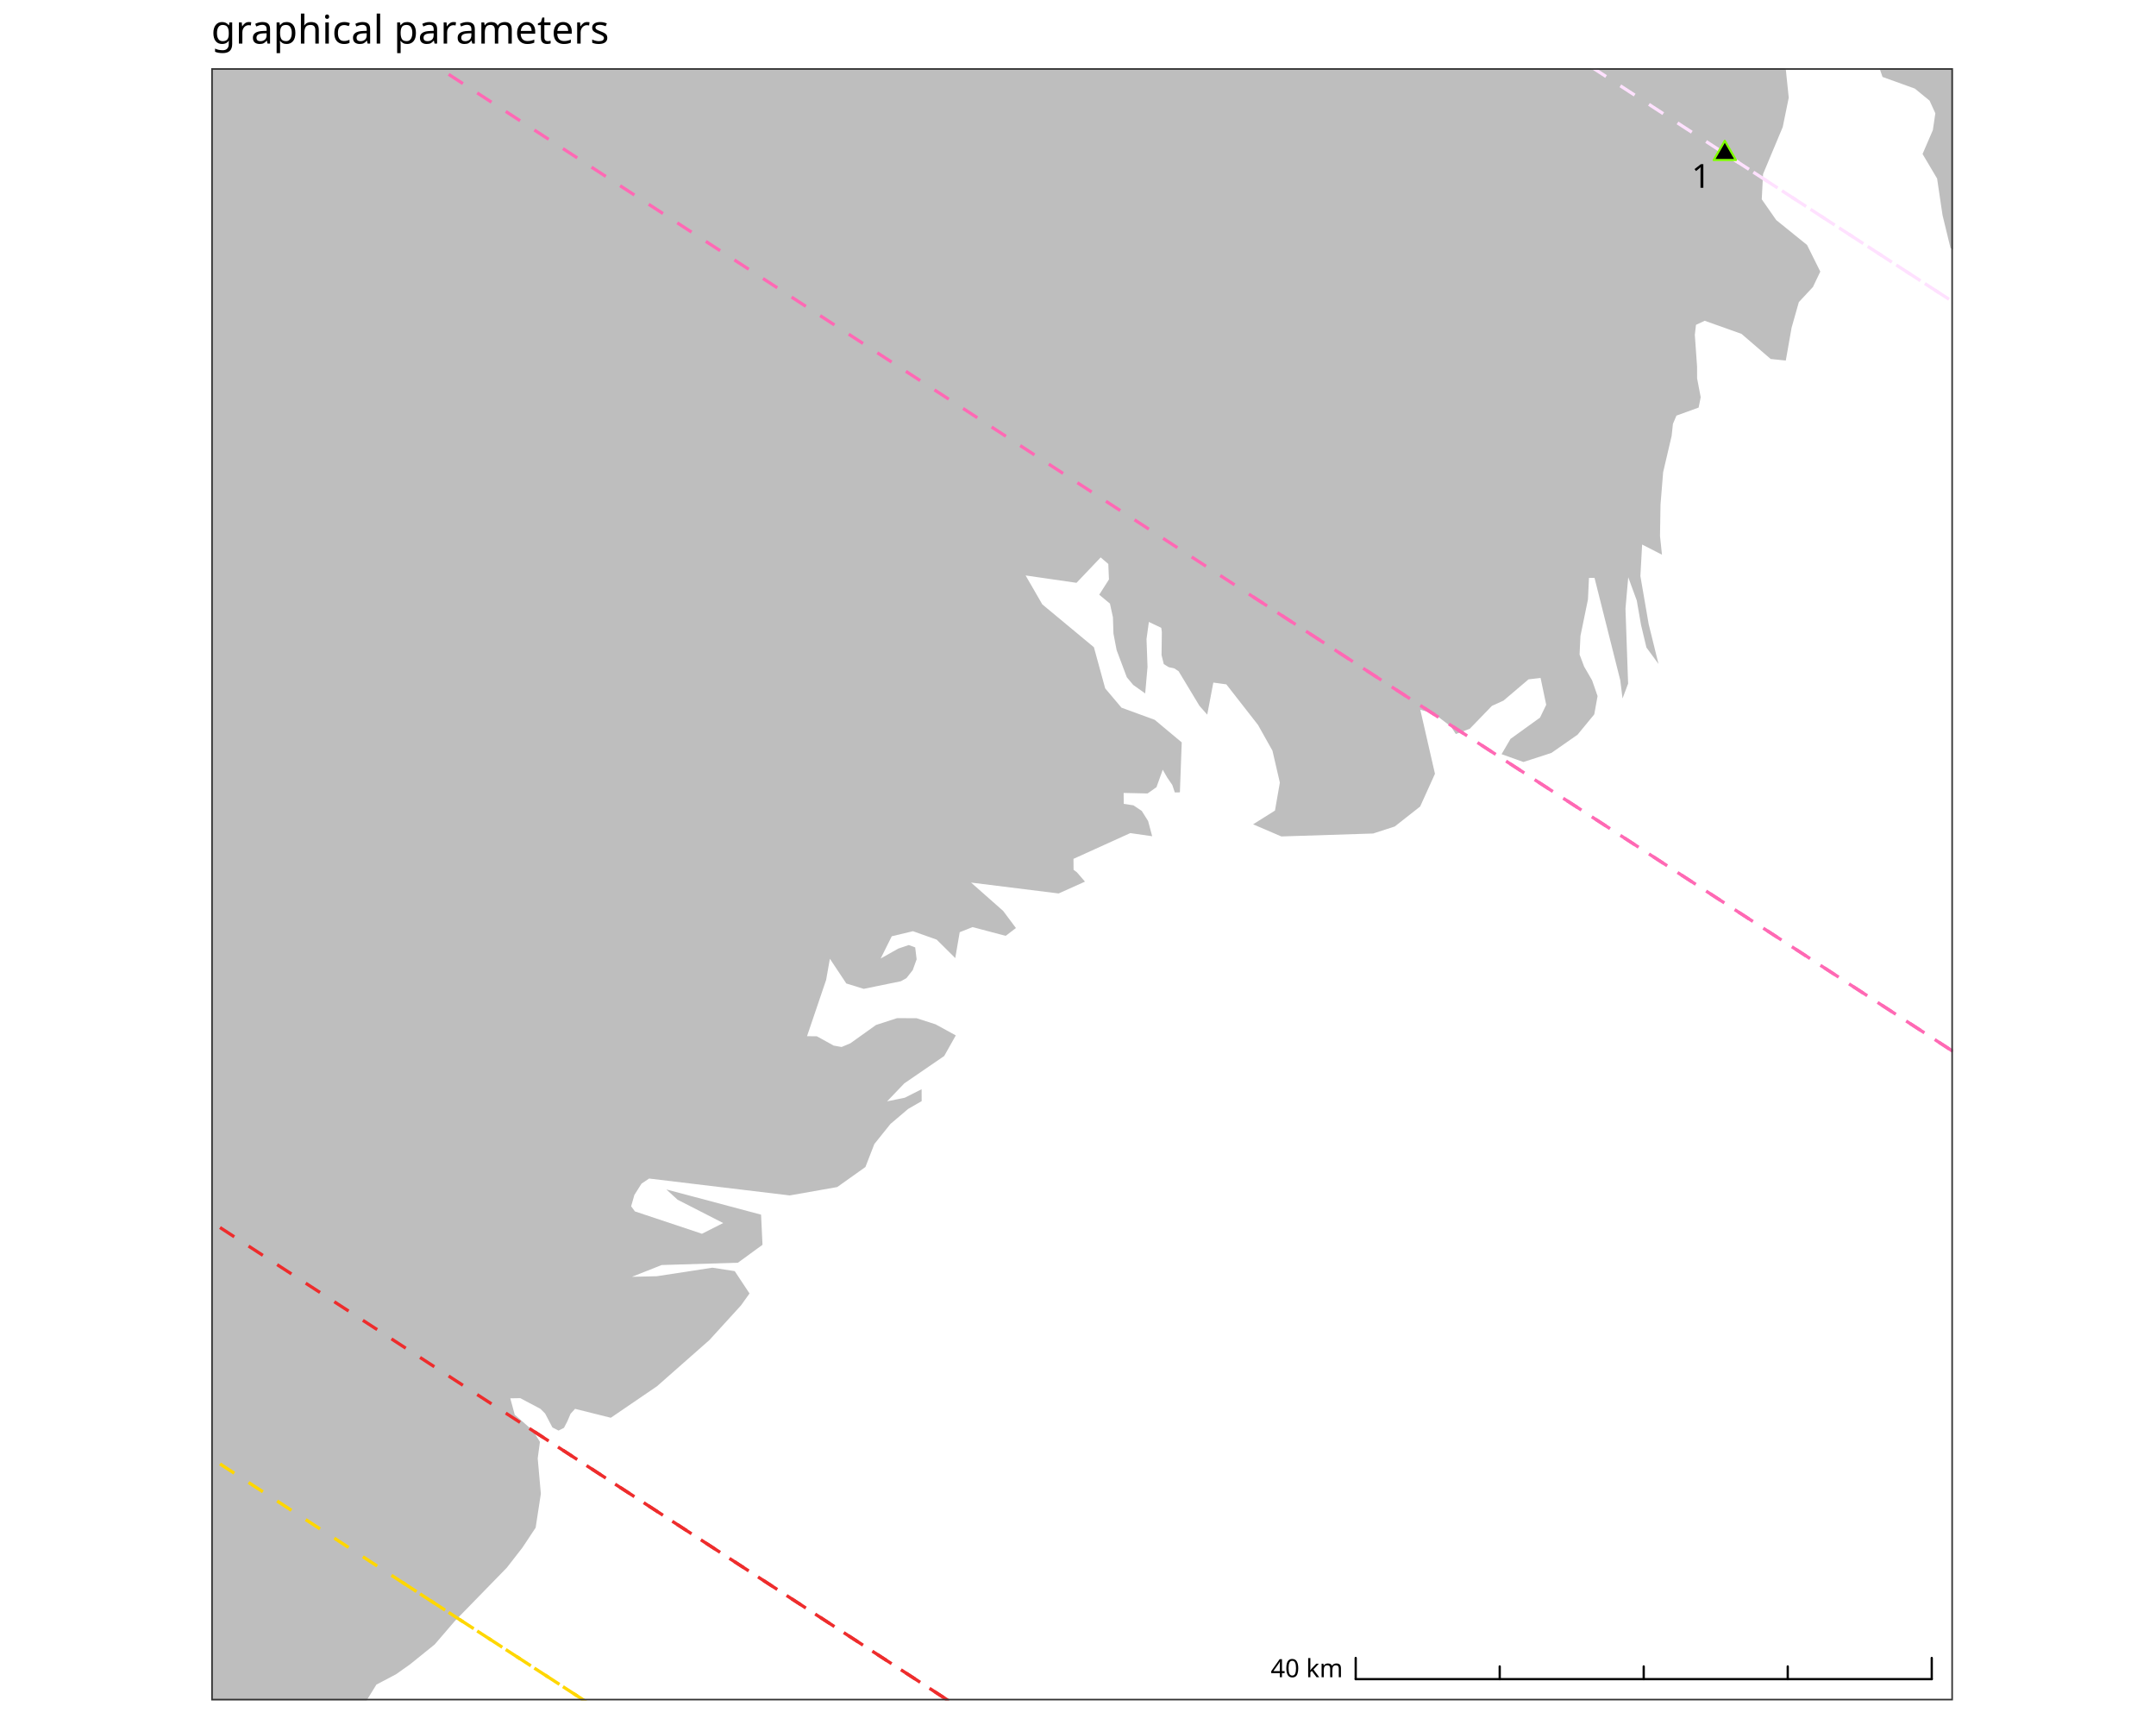
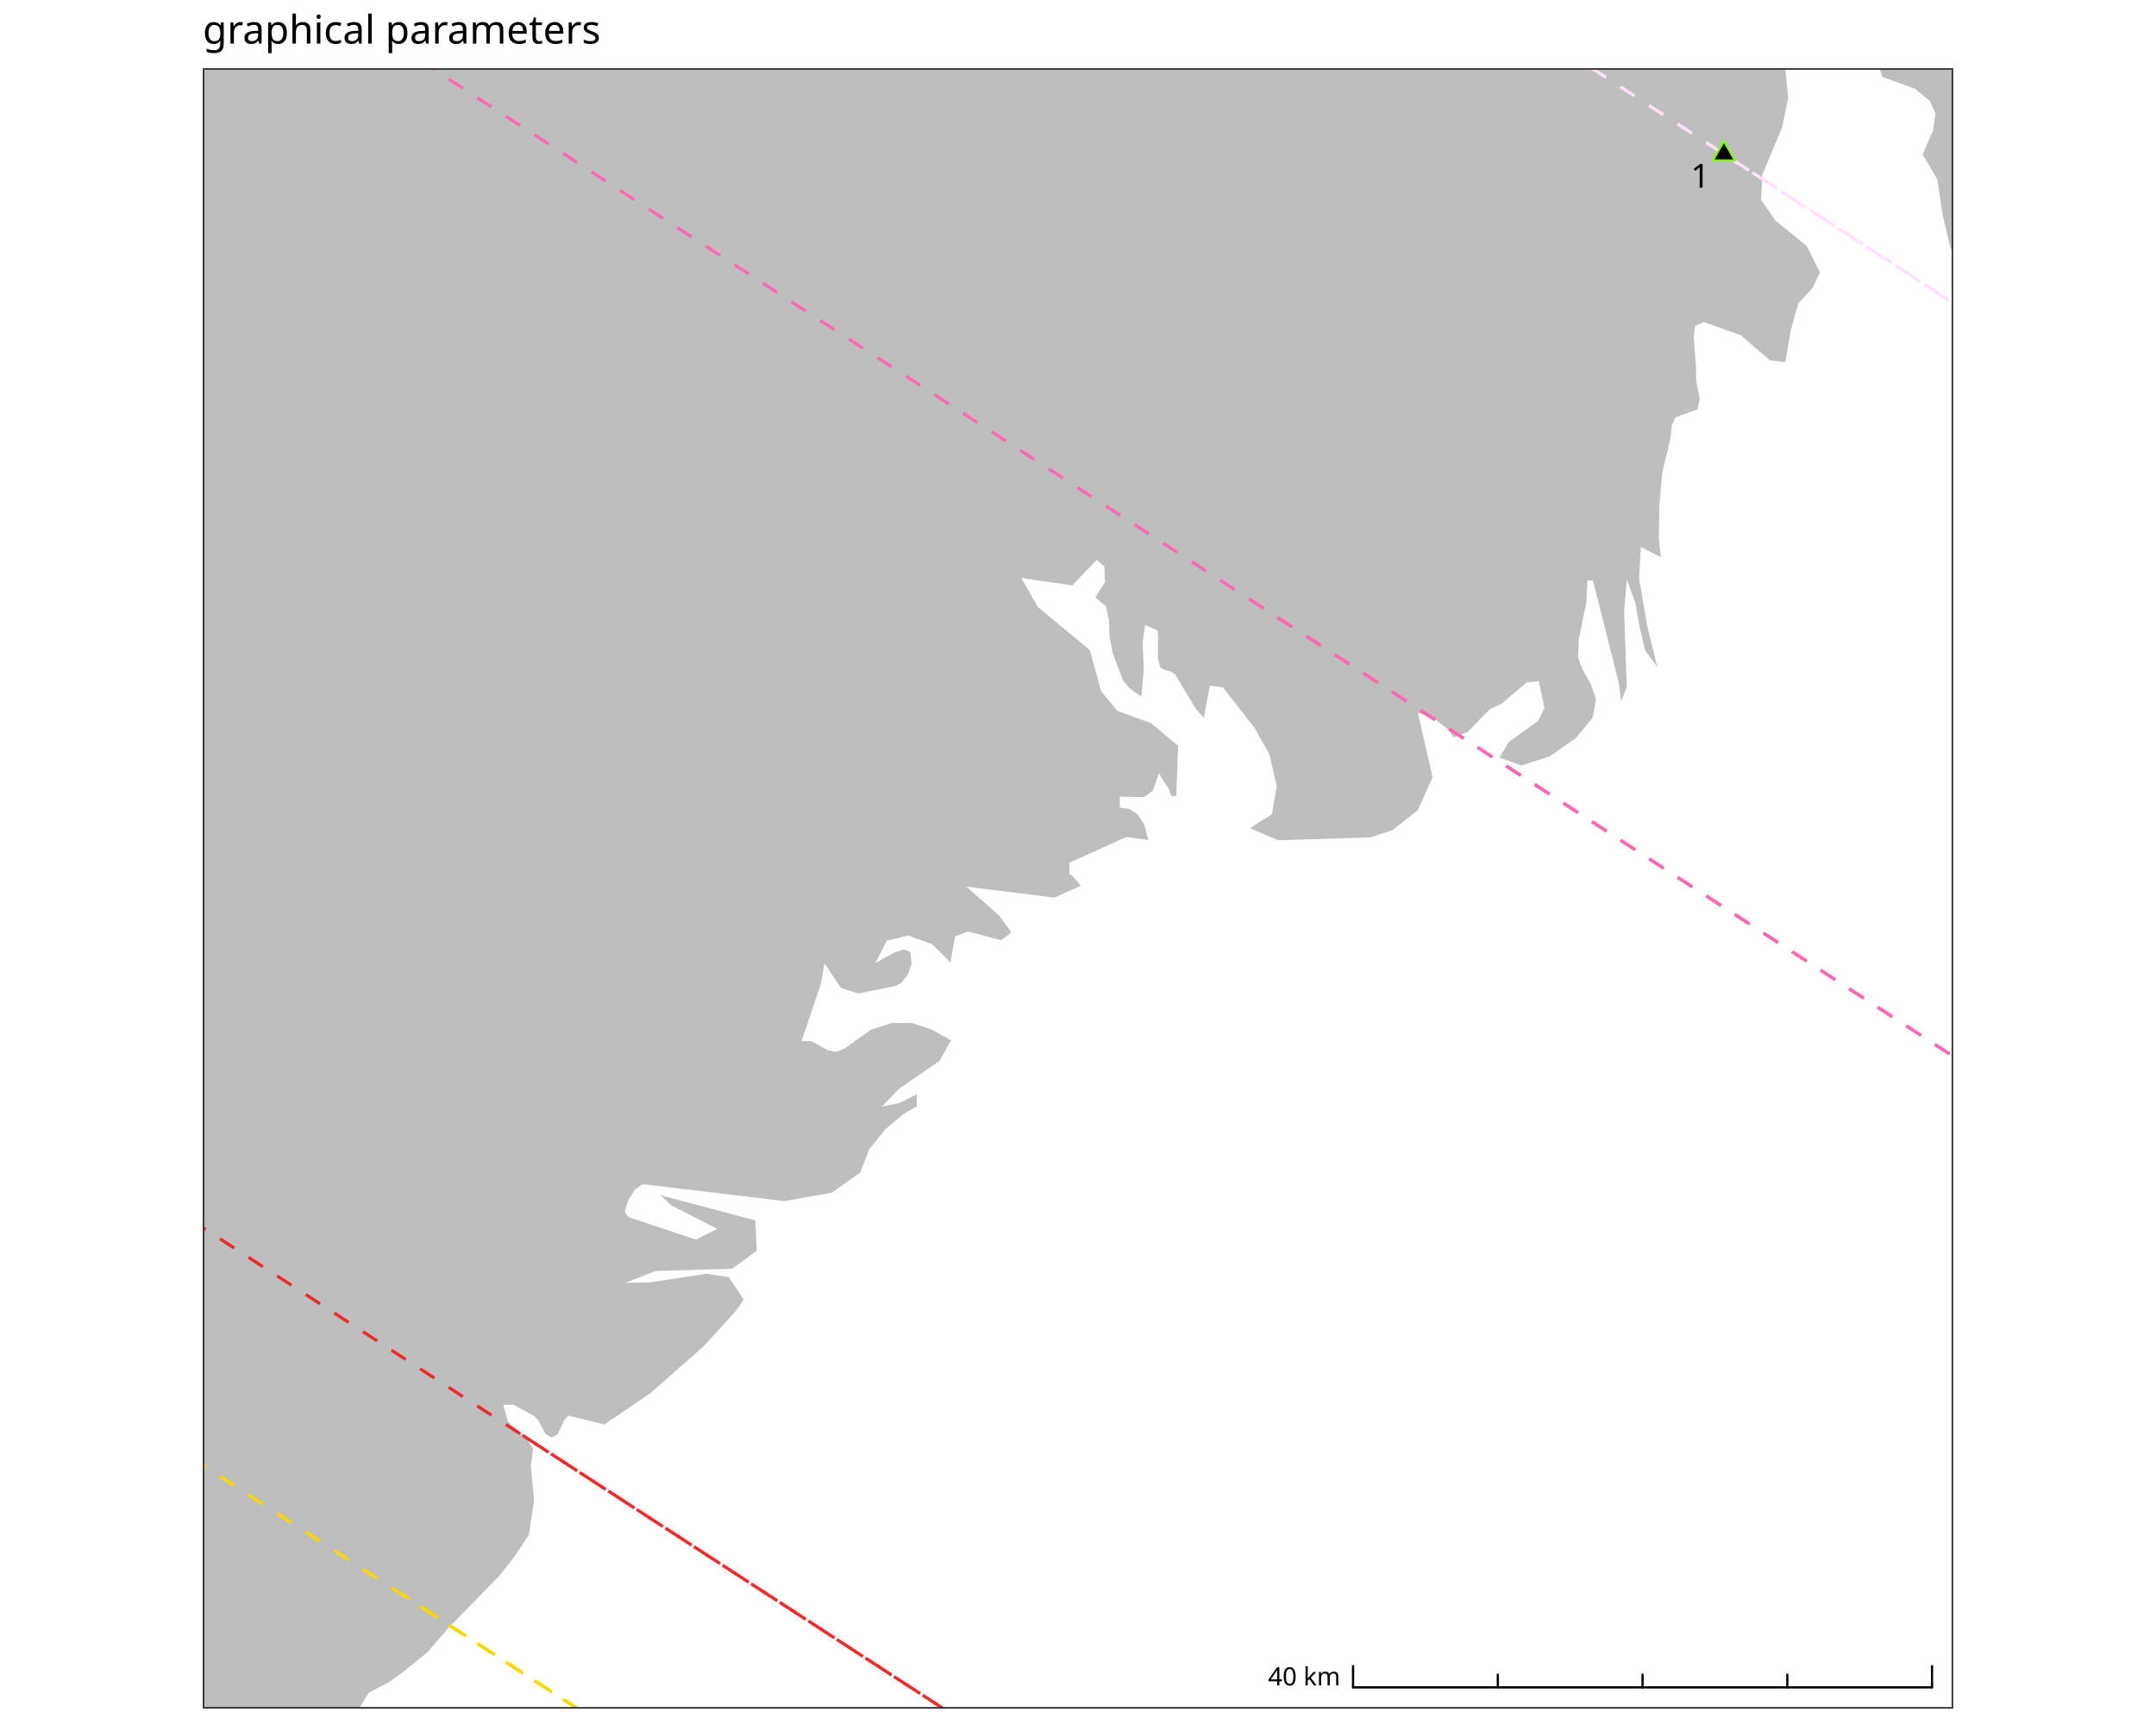
<svg xmlns="http://www.w3.org/2000/svg" class="svglite" data-engine-version="2.0" width="720.00pt" height="576.00pt" viewBox="0 0 720.00 576.00">
  <defs>
    <style type="text/css">
    .svglite line, .svglite polyline, .svglite polygon, .svglite path, .svglite rect, .svglite circle {
      fill: none;
      stroke: #000000;
      stroke-linecap: round;
      stroke-linejoin: round;
      stroke-miterlimit: 10.00;
    }
  </style>
  </defs>
  <rect width="100%" height="100%" style="stroke: none; fill: #FFFFFF;" />
  <defs>
    <clipPath id="cpMC4wMHw3MjAuMDB8MC4wMHw1NzYuMDA=">
      <rect x="0.00" y="0.00" width="720.00" height="576.00" />
    </clipPath>
  </defs>
  <g clip-path="url(#cpMC4wMHw3MjAuMDB8MC4wMHw1NzYuMDA=)">
</g>
  <defs>
-     <clipPath id="cpNjIuMzJ8NjU3LjY4fDAuMDB8NTc2LjAw">
-       <rect x="62.32" y="0.00" width="595.35" height="576.00" />
+     <clipPath id="cpNjIuMjN8NjU3Ljc3fDAuMDB8NTc2LjAw">
+       <rect x="62.23" y="0.00" width="595.54" height="576.00" />
    </clipPath>
  </defs>
-   <g clip-path="url(#cpNjIuMzJ8NjU3LjY4fDAuMDB8NTc2LjAw)">
-     <rect x="62.32" y="0.00" width="595.35" height="576.00" style="stroke-width: 1.07; stroke: #FFFFFF; fill: #FFFFFF;" />
+   <g clip-path="url(#cpNjIuMjN8NjU3Ljc3fDAuMDB8NTc2LjAw)">
+     <rect x="62.23" y="0.00" width="595.54" height="576.00" style="stroke-width: 1.07; stroke: #FFFFFF; fill: #FFFFFF;" />
  </g>
  <g clip-path="url(#cpMC4wMHw3MjAuMDB8MC4wMHw1NzYuMDA=)">
</g>
  <defs>
-     <clipPath id="cpNzAuNTR8NjUyLjIwfDIyLjc4fDU2Ny43OA==">
-       <rect x="70.54" y="22.78" width="581.65" height="545.00" />
+     <clipPath id="cpNjcuNzF8NjUyLjI5fDIyLjc4fDU3MC41Mg==">
+       <rect x="67.71" y="22.78" width="584.58" height="547.74" />
    </clipPath>
  </defs>
-   <g clip-path="url(#cpNzAuNTR8NjUyLjIwfDIyLjc4fDU2Ny43OA==)">
-     <rect x="70.54" y="22.78" width="581.65" height="545.00" style="stroke-width: 1.07; stroke: none; fill: #FFFFFF;" />
-     <path d="M 122.45 567.78 L 70.54 567.78 L 70.54 22.78 L 595.95 22.78 L 596.39 23.29 L 597.35 32.63 L 595.35 42.41 L 588.78 58.11 L 588.34 66.55 L 593.18 73.49 L 603.47 81.80 L 607.89 90.69 L 605.43 95.83 L 600.72 100.89 L 598.30 109.44 L 596.37 120.39 L 591.32 119.87 L 581.57 111.48 L 569.29 107.11 L 566.38 108.47 L 565.99 111.80 L 566.74 122.41 L 566.75 126.32 L 567.95 132.64 L 567.26 136.09 L 559.85 138.78 L 558.68 141.54 L 558.25 145.53 L 555.41 157.66 L 554.53 168.48 L 554.36 178.98 L 555.02 185.22 L 548.39 181.83 L 547.81 192.36 L 550.58 208.42 L 553.86 221.70 L 549.83 216.22 L 548.03 208.69 L 546.60 200.51 L 543.75 192.74 L 542.83 203.25 L 543.71 228.26 L 541.85 233.23 L 541.09 227.14 L 532.49 192.95 L 530.64 192.98 L 530.30 200.16 L 527.79 212.37 L 527.50 218.55 L 529.03 222.60 L 531.69 227.18 L 533.51 232.43 L 532.41 238.53 L 526.82 245.33 L 518.10 251.41 L 508.74 254.44 L 501.45 251.83 L 504.44 246.72 L 514.29 239.62 L 516.36 235.34 L 514.48 226.38 L 510.46 226.84 L 502.10 233.94 L 498.23 235.70 L 490.85 243.33 L 486.17 245.10 L 484.56 242.61 L 478.92 238.31 L 474.31 236.99 L 479.21 258.38 L 474.26 269.31 L 465.77 275.98 L 458.55 278.32 L 427.91 279.30 L 418.47 275.25 L 425.78 270.66 L 427.41 261.32 L 424.94 250.66 L 420.11 242.06 L 409.54 228.52 L 405.19 227.92 L 403.16 238.63 L 400.57 235.70 L 393.60 224.14 L 392.20 223.20 L 390.32 222.78 L 388.65 221.76 L 387.90 218.72 L 388.00 211.08 L 387.81 209.64 L 383.67 207.67 L 382.88 213.39 L 383.22 222.68 L 382.44 231.55 L 378.43 228.70 L 376.30 226.14 L 372.90 217.09 L 371.84 211.57 L 371.67 206.12 L 370.67 201.56 L 367.09 198.58 L 370.34 193.49 L 370.12 188.32 L 367.57 186.13 L 359.50 194.61 L 342.50 192.15 L 348.08 201.81 L 365.31 216.12 L 369.08 229.86 L 374.52 236.30 L 385.62 240.36 L 394.64 247.89 L 394.03 264.58 L 392.33 264.60 L 391.50 262.13 L 389.77 259.59 L 388.30 257.02 L 386.21 262.84 L 383.23 264.95 L 375.24 264.77 L 375.28 268.42 L 378.51 268.91 L 381.29 270.77 L 383.41 274.14 L 384.77 279.23 L 377.46 278.18 L 358.49 286.78 L 358.52 290.43 L 359.65 291.29 L 362.33 294.39 L 353.53 298.34 L 324.28 294.70 L 335.00 304.16 L 339.27 309.88 L 335.85 312.49 L 324.79 309.57 L 320.49 311.28 L 319.01 319.91 L 312.81 313.76 L 304.88 310.94 L 297.81 312.63 L 294.10 320.06 L 299.97 316.75 L 303.47 315.56 L 305.63 316.35 L 306.11 320.32 L 304.82 323.91 L 302.73 326.59 L 300.86 327.65 L 288.43 330.19 L 282.62 328.39 L 277.14 320.14 L 275.89 327.19 L 269.51 346.00 L 272.79 346.03 L 278.42 349.14 L 281.05 349.60 L 283.98 348.37 L 292.55 342.25 L 299.58 339.97 L 306.09 340.00 L 312.45 342.04 L 319.19 345.73 L 315.31 352.62 L 302.01 361.74 L 296.25 367.75 L 302.17 366.54 L 307.77 363.71 L 307.79 367.68 L 303.27 370.29 L 297.37 375.30 L 291.99 382.00 L 289.01 389.68 L 279.60 396.37 L 263.73 399.17 L 216.77 393.53 L 214.24 395.23 L 211.85 399.01 L 210.77 402.79 L 212.04 404.51 L 234.42 411.97 L 241.51 408.39 L 226.27 400.60 L 222.53 397.17 L 254.16 405.59 L 254.64 415.65 L 246.43 421.64 L 220.97 422.41 L 211.04 426.34 L 219.32 426.15 L 237.91 423.30 L 245.37 424.45 L 250.30 431.91 L 247.44 435.91 L 236.91 447.46 L 219.39 462.90 L 203.98 473.41 L 192.04 470.43 L 190.54 472.08 L 189.47 474.60 L 188.34 476.77 L 186.52 477.69 L 184.48 476.64 L 182.04 471.99 L 180.47 470.43 L 173.74 466.86 L 170.41 466.92 L 171.90 472.40 L 177.99 477.72 L 180.31 481.46 L 179.57 486.98 L 180.62 498.79 L 178.88 510.11 L 174.46 516.78 L 169.24 523.49 L 151.84 541.34 L 145.17 549.10 L 136.97 555.72 L 132.25 559.06 L 125.70 562.51 L 122.45 567.78 Z" style="fill-rule: evenodd; fill: #BEBEBE; stroke-width: 0.43; stroke: none; stroke-linecap: butt;" />
-     <path d="M 627.67 22.78 L 652.20 22.78 L 652.20 83.33 L 651.37 82.81 L 648.71 71.83 L 646.90 59.62 L 642.04 51.42 L 645.48 43.45 L 646.31 37.82 L 644.39 33.61 L 639.46 29.58 L 628.67 25.69 L 627.67 22.78 Z" style="fill-rule: evenodd; fill: #BEBEBE; stroke-width: 0.43; stroke: none; stroke-linecap: butt;" />
-     <polyline points="576.00,51.30 3600.00,2015.11 " style="stroke-width: 1.07; stroke: #FFE1FF; stroke-dasharray: 5.69,5.69; stroke-linecap: butt;" />
-     <polyline points="3600.00,2015.11 -2880.00,-2193.05 " style="stroke-width: 1.07; stroke: #FFE1FF; stroke-dasharray: 5.69,5.69; stroke-linecap: butt;" />
-     <polyline points="418.37,199.22 3600.00,2265.40 " style="stroke-width: 1.07; stroke: #FF69B4; stroke-dasharray: 5.69,5.69; stroke-linecap: butt;" />
-     <polyline points="3600.00,2265.40 -2880.00,-1942.77 " style="stroke-width: 1.07; stroke: #FF69B4; stroke-dasharray: 5.69,5.69; stroke-linecap: butt;" />
-     <polyline points="134.33,528.34 3600.00,2778.98 " style="stroke-width: 1.07; stroke: #FFD700; stroke-dasharray: 5.69,5.69; stroke-linecap: butt;" />
-     <polyline points="3600.00,2778.98 -2880.00,-1429.18 " style="stroke-width: 1.07; stroke: #FFD700; stroke-dasharray: 5.69,5.69; stroke-linecap: butt;" />
-     <polyline points="176.79,476.98 3600.00,2700.04 " style="stroke-width: 1.07; stroke: #EE2C2C; stroke-dasharray: 5.69,5.69; stroke-linecap: butt;" />
-     <polyline points="3600.00,2700.04 -2880.00,-1508.12 " style="stroke-width: 1.07; stroke: #EE2C2C; stroke-dasharray: 5.69,5.69; stroke-linecap: butt;" />
-     <polygon points="576.00,47.01 579.71,53.43 572.29,53.43 " style="stroke-width: 0.71; stroke: #7FFF00; stroke-linecap: butt; fill: #000000;" />
-     <text x="568.07" y="62.70" text-anchor="middle" style="font-size: 11.04px; font-family: sans;" textLength="6.14px" lengthAdjust="spacingAndGlyphs">1</text>
-     <line x1="452.74" y1="560.69" x2="452.74" y2="553.61" style="stroke-width: 0.75;" />
-     <line x1="500.83" y1="560.69" x2="500.83" y2="556.44" style="stroke-width: 0.75;" />
-     <line x1="548.92" y1="560.69" x2="548.92" y2="556.44" style="stroke-width: 0.75;" />
-     <line x1="597.02" y1="560.69" x2="597.02" y2="556.44" style="stroke-width: 0.75;" />
-     <line x1="645.11" y1="560.69" x2="645.11" y2="553.61" style="stroke-width: 0.75;" />
-     <line x1="452.74" y1="560.69" x2="645.11" y2="560.69" style="stroke-width: 0.75;" />
-     <text x="448.49" y="560.04" text-anchor="end" style="font-size: 8.40px; font-family: sans;" textLength="22.88px" lengthAdjust="spacingAndGlyphs">40 km</text>
-     <rect x="70.54" y="22.78" width="581.65" height="545.00" style="stroke-width: 1.07; stroke: #333333;" />
+   <g clip-path="url(#cpNjcuNzF8NjUyLjI5fDIyLjc4fDU3MC41Mg==)">
+     <rect x="67.71" y="22.78" width="584.58" height="547.74" style="stroke-width: 1.07; stroke: none; fill: #FFFFFF;" />
+     <path d="M 119.88 570.52 L 67.71 570.52 L 67.71 22.78 L 595.76 22.78 L 596.20 23.29 L 597.17 32.68 L 595.16 42.51 L 588.55 58.29 L 588.11 66.77 L 592.97 73.74 L 603.31 82.09 L 607.76 91.03 L 605.28 96.20 L 600.55 101.29 L 598.13 109.88 L 596.18 120.88 L 591.11 120.36 L 581.31 111.92 L 568.97 107.53 L 566.05 108.90 L 565.64 112.25 L 566.40 122.91 L 566.41 126.84 L 567.62 133.20 L 566.93 136.66 L 559.48 139.36 L 558.30 142.14 L 557.87 146.14 L 555.02 158.34 L 554.13 169.21 L 553.96 179.76 L 554.62 186.04 L 547.96 182.63 L 547.37 193.21 L 550.16 209.36 L 553.45 222.70 L 549.41 217.19 L 547.60 209.63 L 546.16 201.40 L 543.29 193.59 L 542.37 204.16 L 543.25 229.30 L 541.39 234.29 L 540.62 228.17 L 531.98 193.81 L 530.12 193.84 L 529.78 201.05 L 527.26 213.33 L 526.97 219.53 L 528.50 223.61 L 531.17 228.21 L 533.00 233.48 L 531.90 239.62 L 526.28 246.44 L 517.52 252.56 L 508.11 255.61 L 500.79 252.98 L 503.79 247.84 L 513.69 240.71 L 515.77 236.41 L 513.88 227.41 L 509.84 227.87 L 501.43 235.00 L 497.55 236.77 L 490.13 244.44 L 485.43 246.22 L 483.81 243.71 L 478.14 239.39 L 473.51 238.07 L 478.43 259.56 L 473.46 270.55 L 464.92 277.25 L 457.67 279.61 L 426.87 280.59 L 417.39 276.52 L 424.73 271.91 L 426.37 262.52 L 423.89 251.81 L 419.03 243.16 L 408.41 229.55 L 404.04 228.95 L 402.00 239.71 L 399.40 236.77 L 392.39 225.15 L 390.98 224.20 L 389.09 223.79 L 387.42 222.76 L 386.66 219.71 L 386.76 212.02 L 386.57 210.58 L 382.41 208.60 L 381.62 214.35 L 381.96 223.69 L 381.18 232.60 L 377.14 229.74 L 375.00 227.16 L 371.59 218.07 L 370.52 212.51 L 370.35 207.04 L 369.34 202.46 L 365.75 199.46 L 369.02 194.34 L 368.79 189.15 L 366.23 186.95 L 358.12 195.47 L 341.04 193.00 L 346.64 202.71 L 363.96 217.10 L 367.75 230.90 L 373.21 237.38 L 384.37 241.46 L 393.44 249.02 L 392.83 265.79 L 391.12 265.81 L 390.28 263.33 L 388.54 260.78 L 387.07 258.19 L 384.97 264.04 L 381.97 266.17 L 373.94 265.99 L 373.98 269.66 L 377.23 270.15 L 380.02 272.02 L 382.15 275.40 L 383.51 280.52 L 376.17 279.46 L 357.10 288.11 L 357.13 291.78 L 358.27 292.64 L 360.96 295.76 L 352.12 299.72 L 322.72 296.07 L 333.50 305.57 L 337.79 311.32 L 334.35 313.95 L 323.24 311.02 L 318.91 312.73 L 317.43 321.40 L 311.20 315.22 L 303.23 312.39 L 296.12 314.09 L 292.39 321.56 L 298.29 318.23 L 301.81 317.03 L 303.98 317.82 L 304.46 321.81 L 303.17 325.42 L 301.06 328.12 L 299.19 329.18 L 286.70 331.74 L 280.85 329.93 L 275.34 321.64 L 274.09 328.72 L 267.67 347.63 L 270.98 347.66 L 276.63 350.78 L 279.28 351.24 L 282.22 350.01 L 290.83 343.85 L 297.90 341.56 L 304.44 341.59 L 310.84 343.65 L 317.61 347.36 L 313.71 354.28 L 300.34 363.45 L 294.55 369.48 L 300.50 368.27 L 306.13 365.42 L 306.15 369.41 L 301.61 372.04 L 295.68 377.07 L 290.27 383.80 L 287.27 391.52 L 277.82 398.25 L 261.87 401.07 L 214.67 395.40 L 212.13 397.10 L 209.73 400.90 L 208.65 404.70 L 209.92 406.43 L 232.41 413.92 L 239.54 410.33 L 224.22 402.50 L 220.47 399.06 L 252.25 407.52 L 252.73 417.62 L 244.48 423.65 L 218.89 424.42 L 208.92 428.36 L 217.24 428.18 L 235.92 425.31 L 243.42 426.47 L 248.38 433.96 L 245.50 437.99 L 234.91 449.60 L 217.30 465.11 L 201.82 475.67 L 189.81 472.68 L 188.31 474.34 L 187.24 476.87 L 186.10 479.06 L 184.27 479.97 L 182.22 478.92 L 179.76 474.25 L 178.19 472.68 L 171.43 469.09 L 168.08 469.15 L 169.58 474.66 L 175.70 480.01 L 178.03 483.77 L 177.29 489.31 L 178.35 501.19 L 176.59 512.56 L 172.15 519.26 L 166.91 526.01 L 149.42 543.95 L 142.72 551.75 L 134.47 558.40 L 129.73 561.76 L 123.15 565.22 L 119.88 570.52 Z" style="fill-rule: evenodd; fill: #BEBEBE; stroke-width: 0.43; stroke: none; stroke-linecap: butt;" />
+     <path d="M 627.64 22.78 L 652.29 22.78 L 652.29 83.63 L 651.45 83.11 L 648.79 72.08 L 646.96 59.81 L 642.08 51.56 L 645.53 43.55 L 646.37 37.90 L 644.44 33.66 L 639.49 29.61 L 628.64 25.71 L 627.64 22.78 Z" style="fill-rule: evenodd; fill: #BEBEBE; stroke-width: 0.43; stroke: none; stroke-linecap: butt;" />
+     <polyline points="575.70,51.44 3600.00,2015.44 " style="stroke-width: 1.07; stroke: #FFE1FF; stroke-dasharray: 5.69,5.69; stroke-linecap: butt;" />
+     <polyline points="3600.00,2015.44 -2880.00,-2192.72 " style="stroke-width: 1.07; stroke: #FFE1FF; stroke-dasharray: 5.69,5.69; stroke-linecap: butt;" />
+     <polyline points="417.29,200.11 3600.00,2266.99 " style="stroke-width: 1.07; stroke: #FF69B4; stroke-dasharray: 5.69,5.69; stroke-linecap: butt;" />
+     <polyline points="3600.00,2266.99 -2880.00,-1941.18 " style="stroke-width: 1.07; stroke: #FF69B4; stroke-dasharray: 5.69,5.69; stroke-linecap: butt;" />
+     <polyline points="131.82,530.88 3600.00,2783.15 " style="stroke-width: 1.07; stroke: #FFD700; stroke-dasharray: 5.69,5.69; stroke-linecap: butt;" />
+     <polyline points="3600.00,2783.15 -2880.00,-1425.01 " style="stroke-width: 1.07; stroke: #FFD700; stroke-dasharray: 5.69,5.69; stroke-linecap: butt;" />
+     <polyline points="174.49,479.26 3600.00,2703.82 " style="stroke-width: 1.07; stroke: #EE2C2C; stroke-dasharray: 5.69,5.69; stroke-linecap: butt;" />
+     <polyline points="3600.00,2703.82 -2880.00,-1504.34 " style="stroke-width: 1.07; stroke: #EE2C2C; stroke-dasharray: 5.69,5.69; stroke-linecap: butt;" />
+     <polygon points="575.71,47.15 579.42,53.58 572.00,53.58 " style="stroke-width: 0.71; stroke: #7FFF00; stroke-linecap: butt; fill: #000000;" />
+     <text x="567.80" y="62.64" text-anchor="middle" style="font-size: 11.04px; font-family: sans;" textLength="6.14px" lengthAdjust="spacingAndGlyphs">1</text>
+     <line x1="451.86" y1="563.43" x2="451.86" y2="556.35" style="stroke-width: 0.75;" />
+     <line x1="500.20" y1="563.43" x2="500.20" y2="559.18" style="stroke-width: 0.75;" />
+     <line x1="548.53" y1="563.43" x2="548.53" y2="559.18" style="stroke-width: 0.75;" />
+     <line x1="596.87" y1="563.43" x2="596.87" y2="559.18" style="stroke-width: 0.75;" />
+     <line x1="645.20" y1="563.43" x2="645.20" y2="556.35" style="stroke-width: 0.75;" />
+     <line x1="451.86" y1="563.43" x2="645.20" y2="563.43" style="stroke-width: 0.75;" />
+     <text x="447.61" y="562.78" text-anchor="end" style="font-size: 8.40px; font-family: sans;" textLength="22.88px" lengthAdjust="spacingAndGlyphs">40 km</text>
+     <rect x="67.71" y="22.78" width="584.58" height="547.74" style="stroke-width: 1.07; stroke: #333333;" />
  </g>
  <g clip-path="url(#cpMC4wMHw3MjAuMDB8MC4wMHw1NzYuMDA=)">
-     <text x="70.54" y="14.56" style="font-size: 13.20px; font-family: sans;" textLength="124.01px" lengthAdjust="spacingAndGlyphs">graphical parameters</text>
+     <text x="67.71" y="14.56" style="font-size: 13.20px; font-family: sans;" textLength="124.01px" lengthAdjust="spacingAndGlyphs">graphical parameters</text>
  </g>
</svg>
